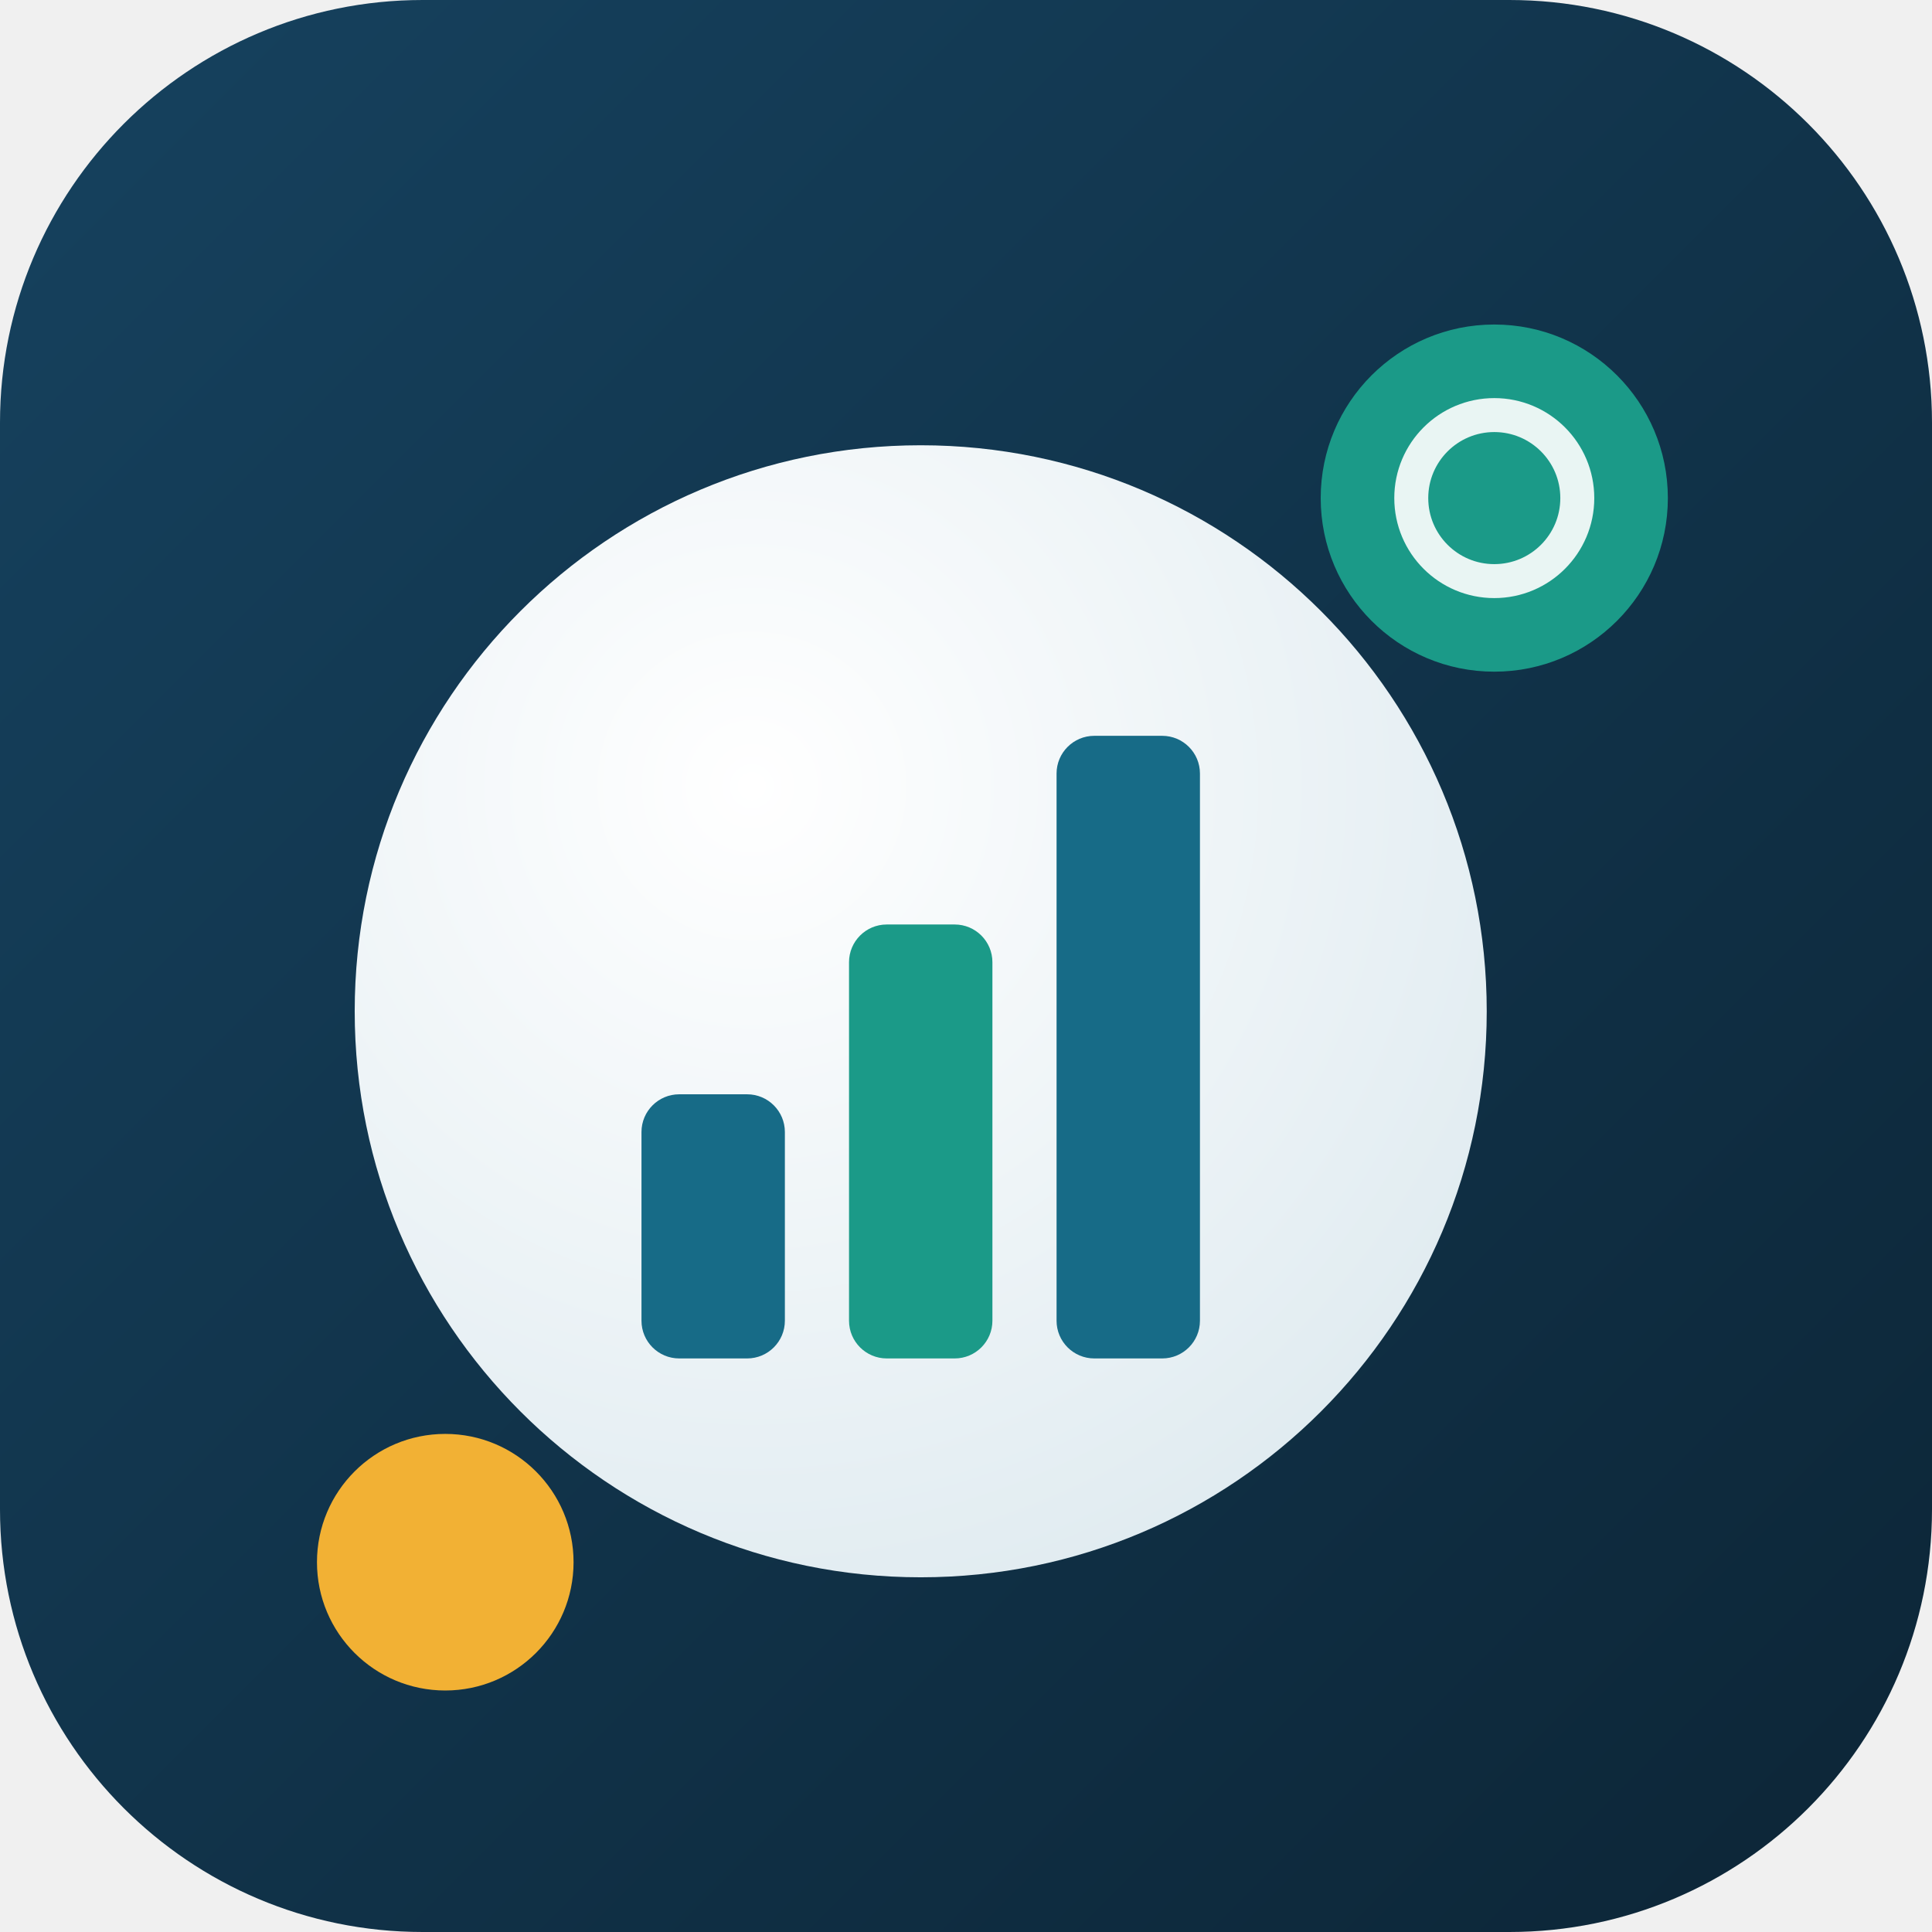
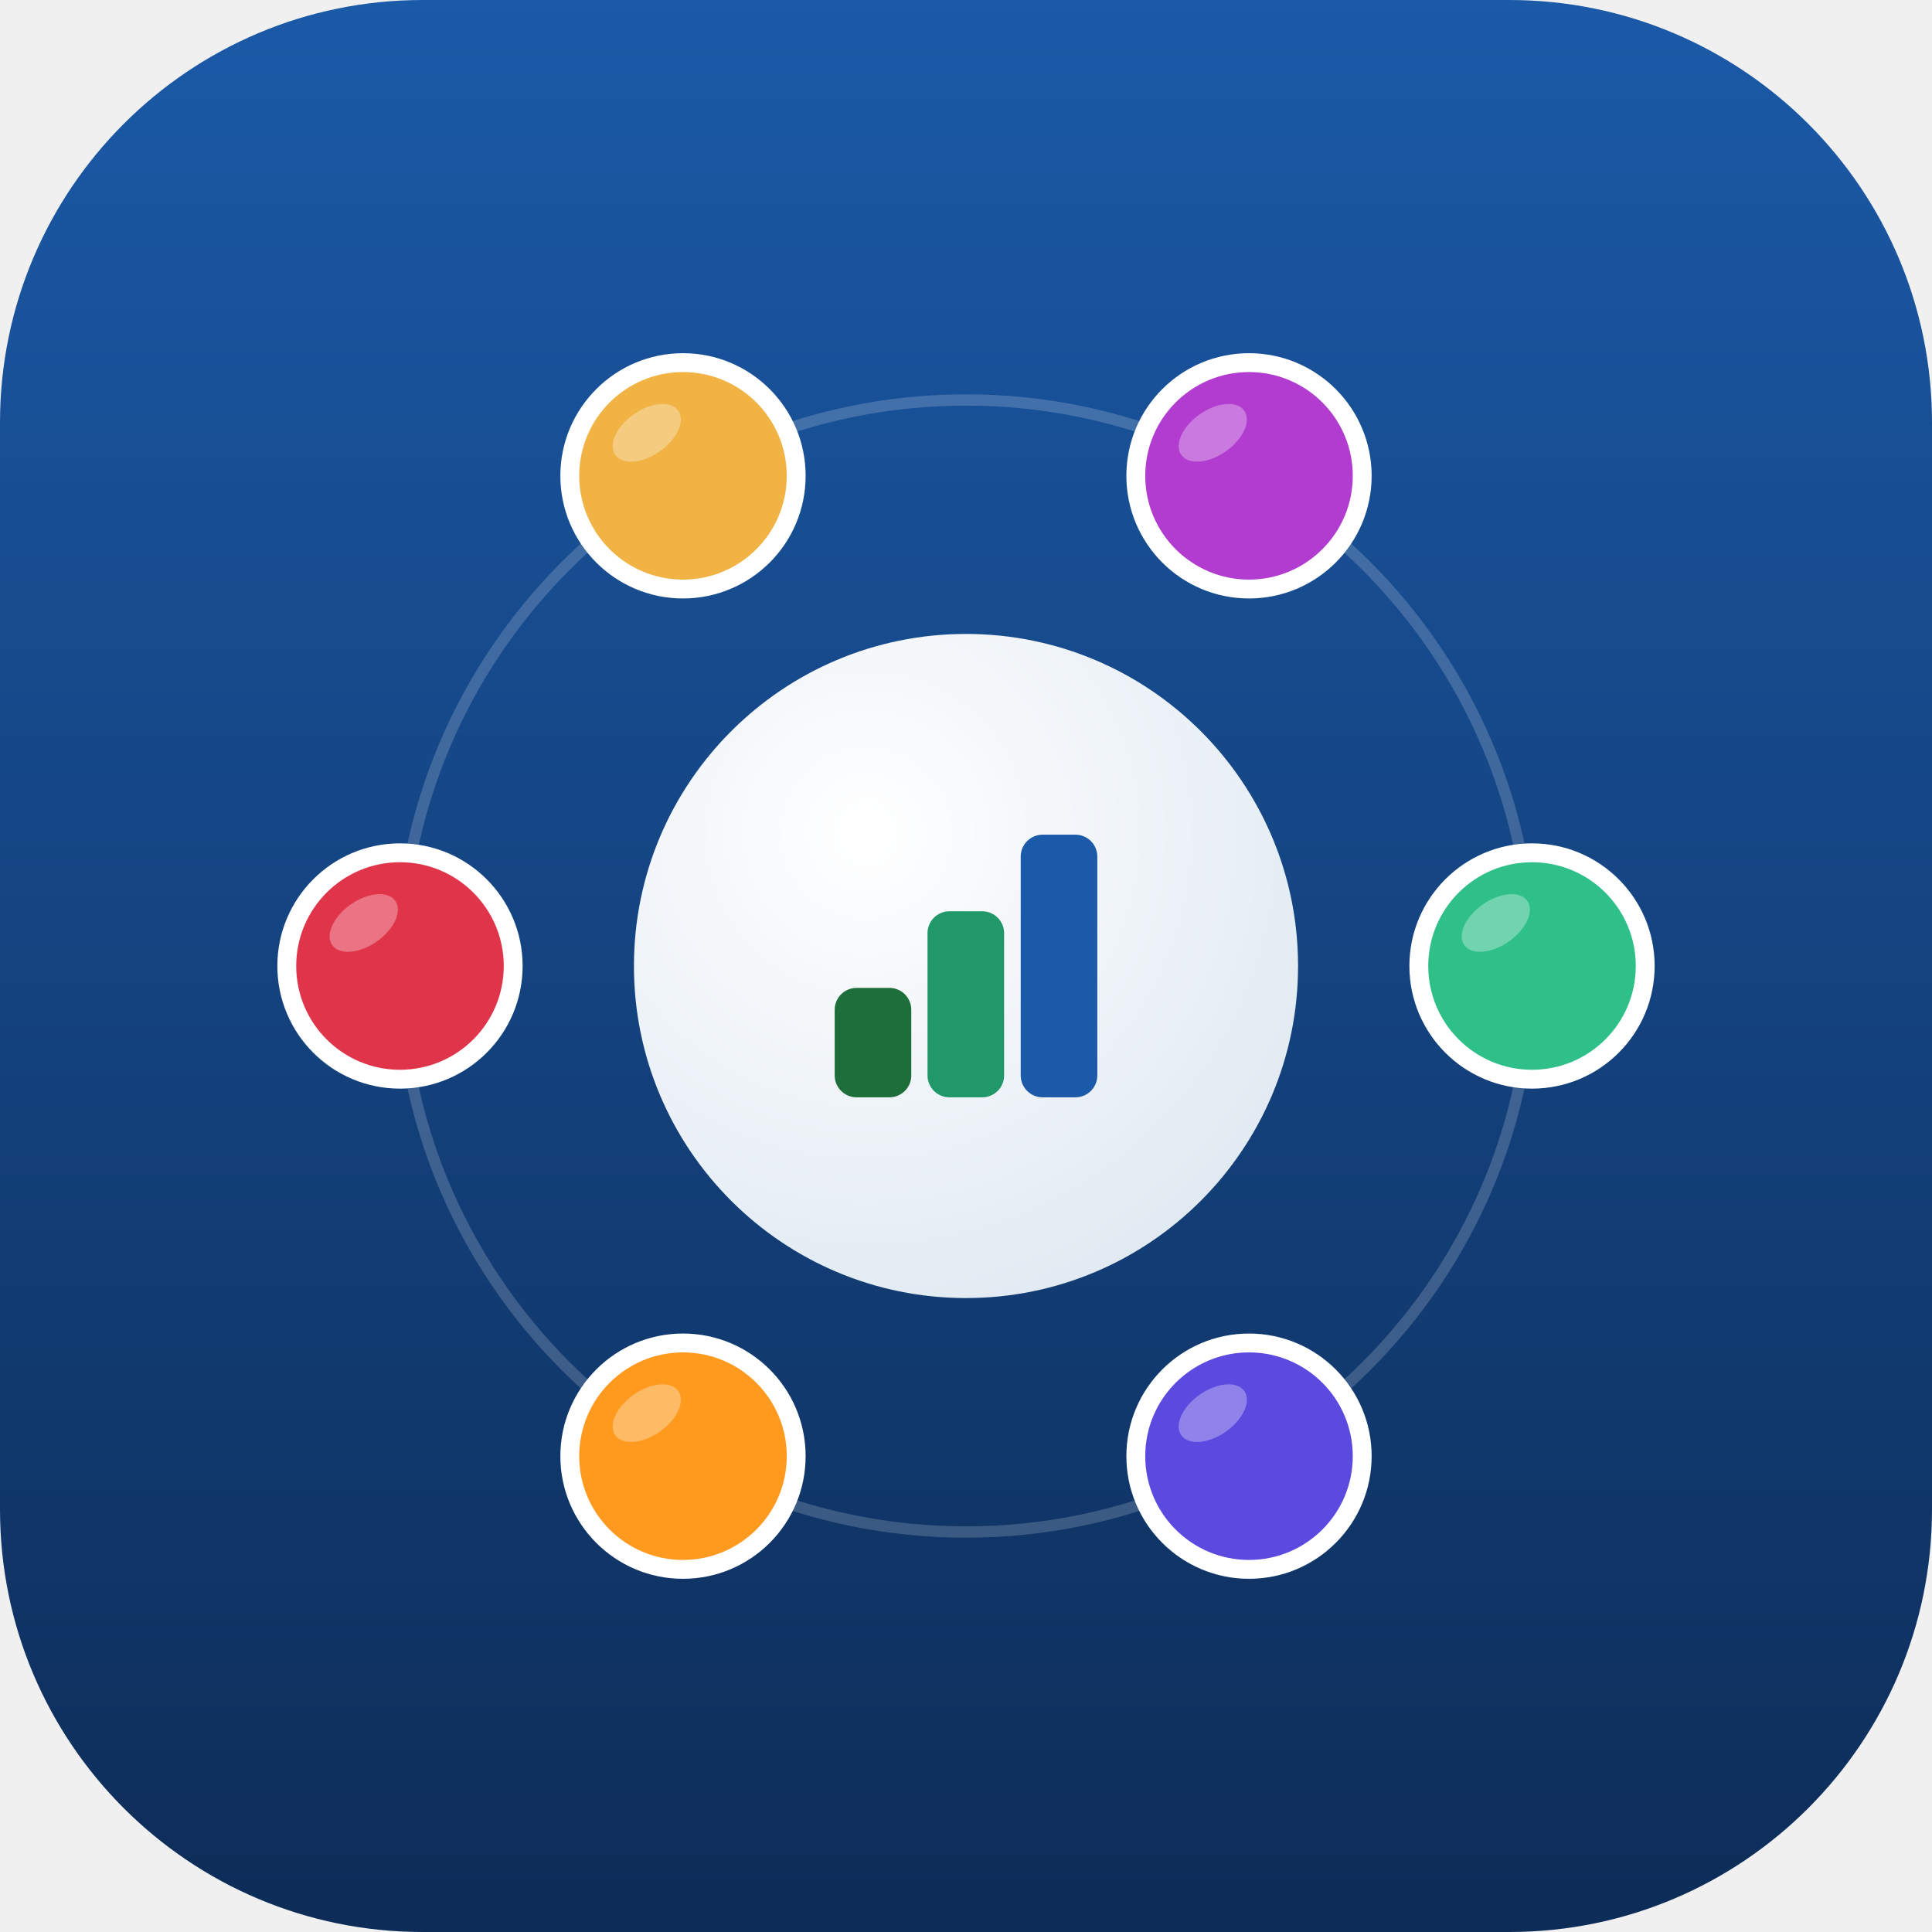
<svg xmlns="http://www.w3.org/2000/svg" viewBox="0 0 512 512">
  <defs>
-     <linearGradient id="bg" x1="0" y1="0" x2="1" y2="1">
-       <stop offset="0" stop-color="#16425f" />
-       <stop offset="1" stop-color="#0c2536" />
+     <linearGradient id="bg" x1="0" y1="0" x2="0" y2="1">
+       <stop offset="0" stop-color="#1b5aa8" />
+       <stop offset="1" stop-color="#0d2c57" />
    </linearGradient>
-     <radialGradient id="ball" cx=".35" cy=".3" r=".9">
+     <radialGradient id="c" cx=".35" cy=".3" r=".9">
      <stop offset="0" stop-color="#fff" />
-       <stop offset="1" stop-color="#dbe8ee" />
+       <stop offset="1" stop-color="#dbe6f0" />
    </radialGradient>
  </defs>
  <rect width="512" height="512" rx="112" fill="url(#bg)" />
-   <circle cx="244" cy="268" r="150" fill="url(#ball)" />
-   <rect x="170" y="290" width="38" height="70" rx="10" fill="#176b87" />
-   <rect x="225" y="245" width="38" height="115" rx="10" fill="#1b9a88" />
-   <rect x="280" y="195" width="38" height="165" rx="10" fill="#176b87" />
-   <circle cx="396" cy="132" r="46" fill="#1b9a88" />
-   <circle cx="396" cy="132" r="22" fill="none" stroke="#fff" stroke-width="9" opacity=".9" />
-   <circle cx="118" cy="414" r="34" fill="#f2b134" />
+   <circle cx="256" cy="256" r="150" fill="none" stroke="#fff" stroke-opacity=".18" stroke-width="3" />
+   <circle cx="331.0" cy="126.1" r="30" fill="#b23bd0" stroke="#fff" stroke-width="5" />
+   <ellipse cx="321.4" cy="114.7" rx="10.2" ry="6.0" fill="#fff" opacity=".32" transform="rotate(-35 321.4 114.7)" />
+   <circle cx="406.0" cy="256.0" r="30" fill="#2fc08a" stroke="#fff" stroke-width="5" />
+   <ellipse cx="396.4" cy="244.6" rx="10.2" ry="6.0" fill="#fff" opacity=".32" transform="rotate(-35 396.4 244.6)" />
+   <circle cx="331.0" cy="385.9" r="30" fill="#5b49e0" stroke="#fff" stroke-width="5" />
+   <ellipse cx="321.4" cy="374.5" rx="10.2" ry="6.0" fill="#fff" opacity=".32" transform="rotate(-35 321.4 374.5)" />
+   <circle cx="181.0" cy="385.9" r="30" fill="#ff9a1f" stroke="#fff" stroke-width="5" />
+   <ellipse cx="171.4" cy="374.5" rx="10.2" ry="6.0" fill="#fff" opacity=".32" transform="rotate(-35 171.4 374.5)" />
+   <circle cx="106.0" cy="256.0" r="30" fill="#e0344a" stroke="#fff" stroke-width="5" />
+   <ellipse cx="96.4" cy="244.6" rx="10.2" ry="6.0" fill="#fff" opacity=".32" transform="rotate(-35 96.4 244.6)" />
+   <circle cx="181.0" cy="126.1" r="30" fill="#f0b344" stroke="#fff" stroke-width="5" />
+   <ellipse cx="171.4" cy="114.7" rx="10.2" ry="6.0" fill="#fff" opacity=".32" transform="rotate(-35 171.4 114.7)" />
+   <circle cx="256" cy="256" r="88" fill="url(#c)" />
+   <rect x="221.2" y="261.8" width="20.3" height="29.0" rx="5.8" fill="#1d6e3a" />
+   <rect x="245.8" y="241.5" width="20.3" height="49.3" rx="5.8" fill="#209869" />
+   <rect x="270.5" y="221.2" width="20.3" height="69.6" rx="5.8" fill="#1b5aa8" />
</svg>
